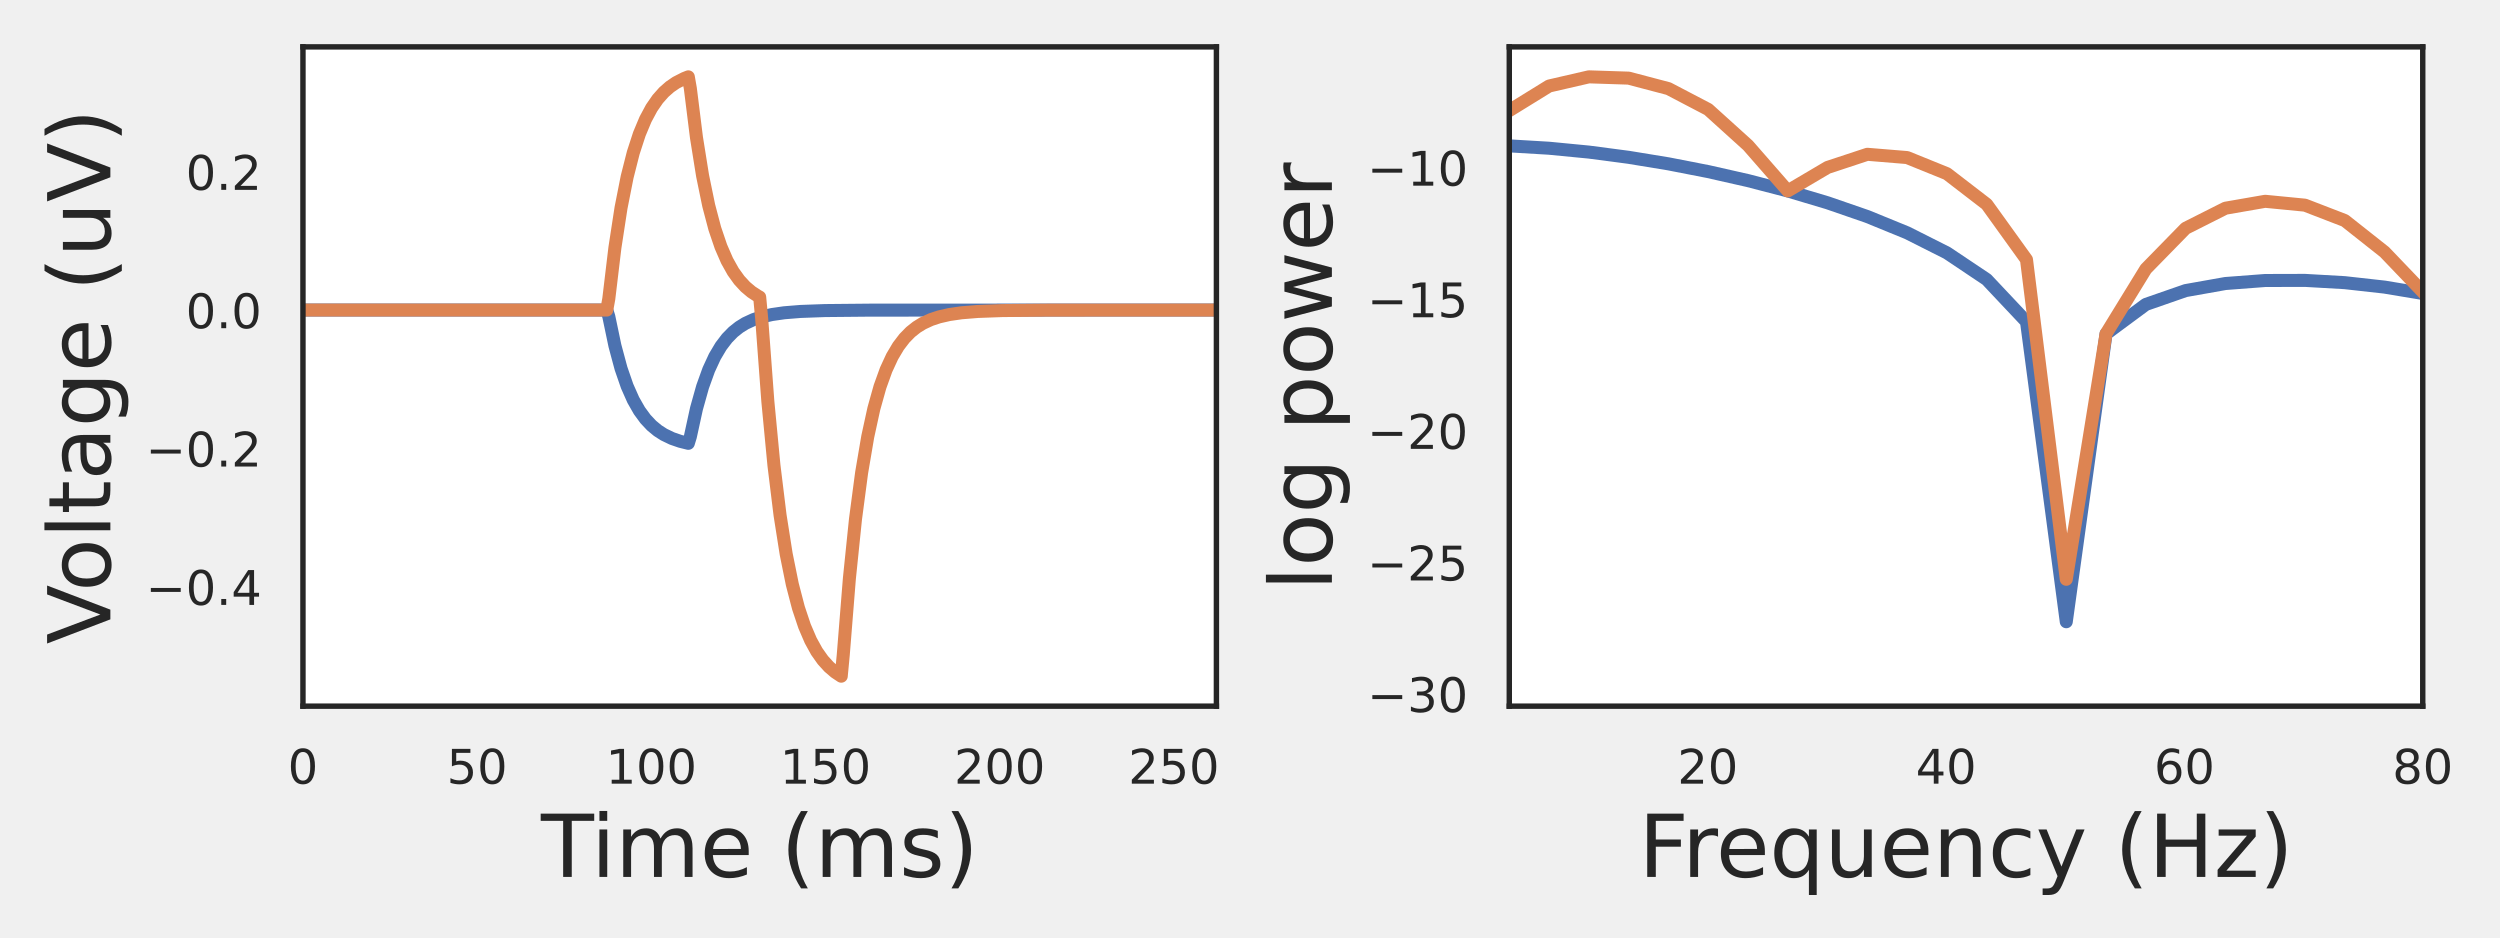
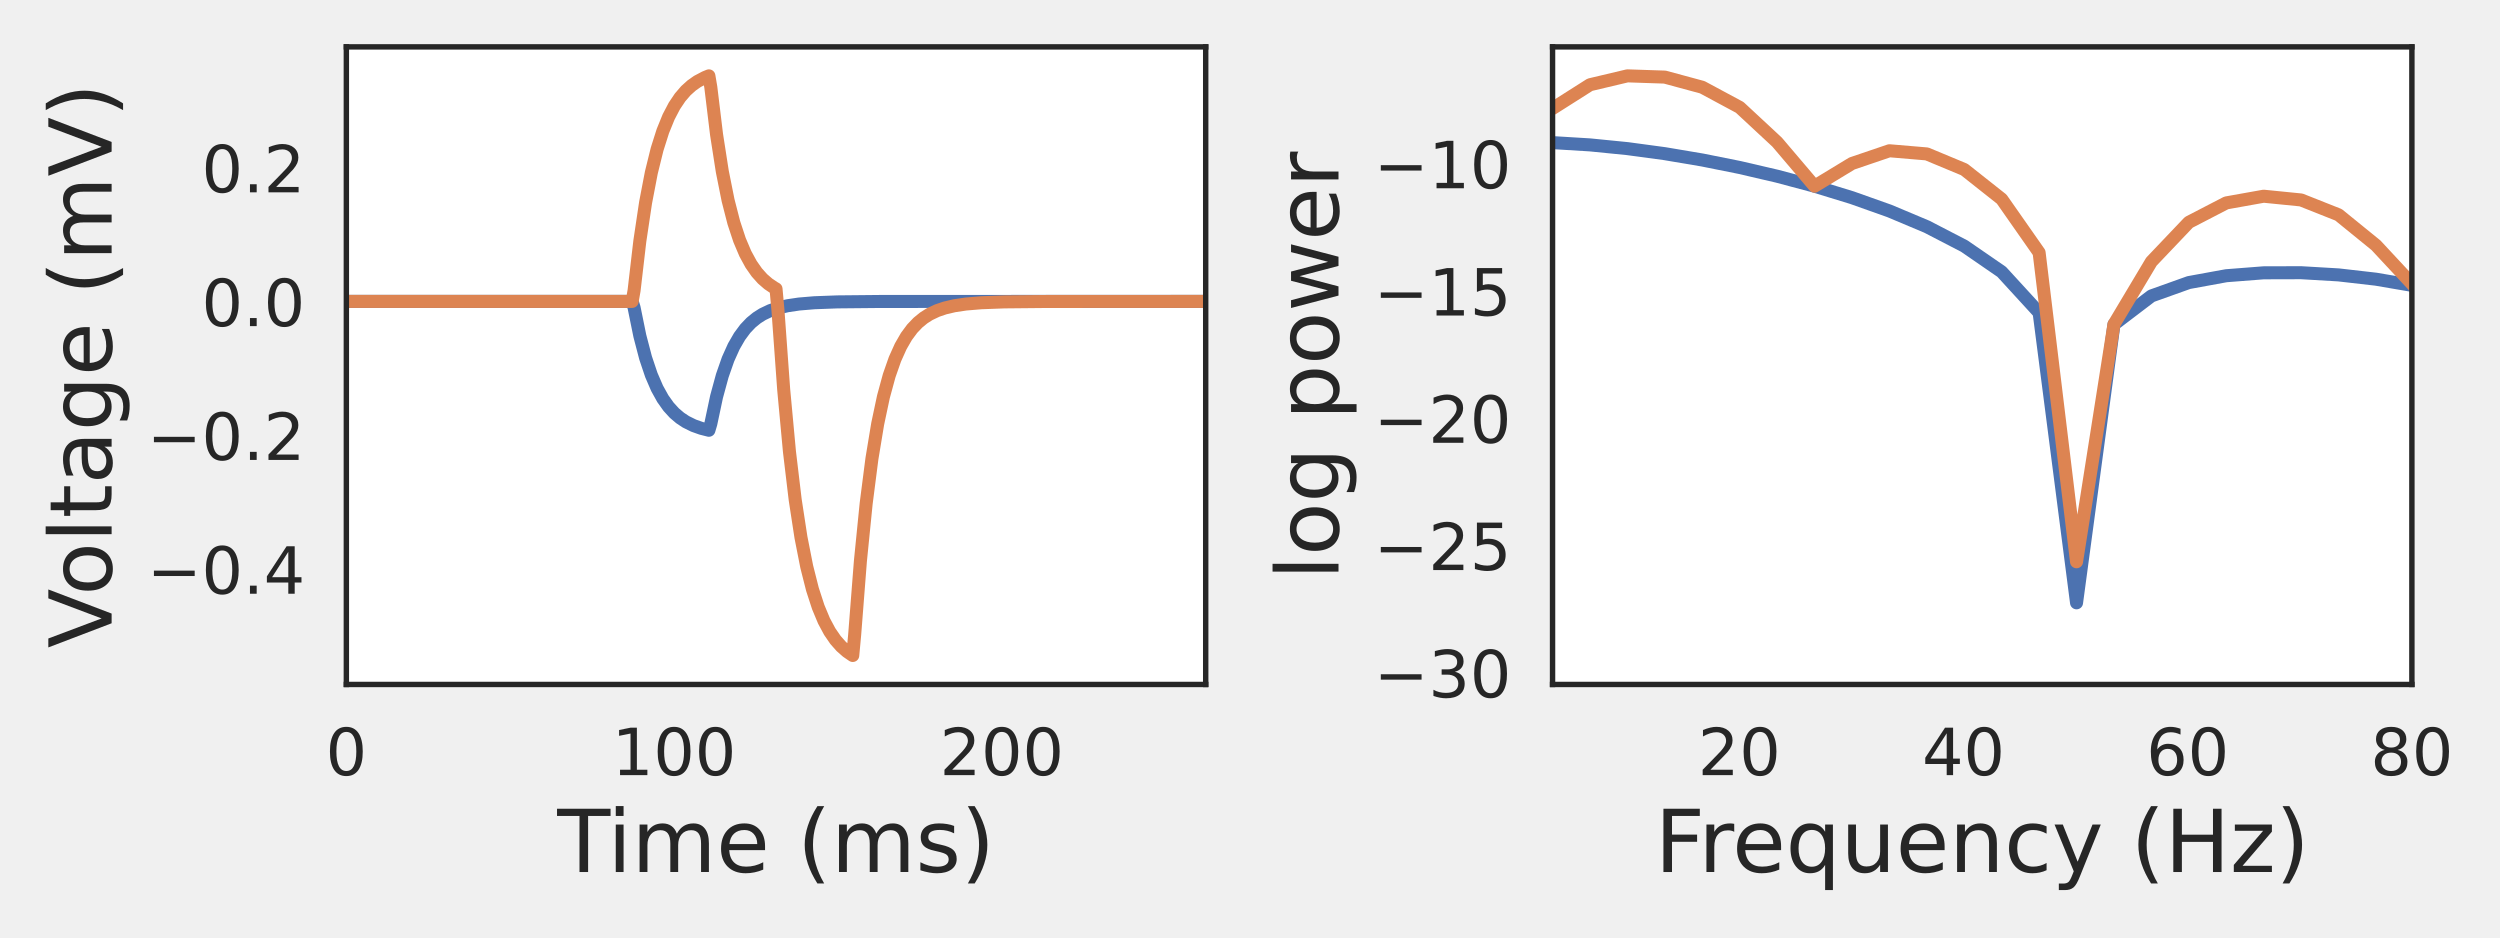
<svg xmlns="http://www.w3.org/2000/svg" xmlns:xlink="http://www.w3.org/1999/xlink" height="216pt" version="1.1" viewBox="0 0 576 216" width="576pt">
  <defs>
    <style type="text/css">*{stroke-linecap:butt;stroke-linejoin:round;}</style>
  </defs>
  <g id="figure_1">
    <g id="patch_1">
      <path d="M 0 216  L 576 216  L 576 0  L 0 0  z " style="fill:none;" />
    </g>
    <g id="axes_1">
      <g id="patch_2">
-         <path d="M 69.8 162.7  L 280.261 162.7  L 280.261 10.8  L 69.8 10.8  z " style="fill:#ffffff;" />
+         <path d="M 79.8 157.7  L 277.792 157.7  L 277.792 10.8  L 79.8 10.8  z " style="fill:#ffffff;" />
      </g>
      <g id="matplotlib.axis_1">
        <g id="xtick_1">
          <g id="text_1">
-             <g style="fill:#262626;" transform="translate(66.30062 180.5583)scale(0.11 -0.11)">
+             <g style="fill:#262626;" transform="translate(75.02813 178.5977)scale(0.15 -0.15)">
              <defs>
                <path d="M 31.781 66.406  Q 24.172 66.406 20.328 58.906  Q 16.5 51.422 16.5 36.375  Q 16.5 21.391 20.328 13.891  Q 24.172 6.391 31.781 6.391  Q 39.453 6.391 43.281 13.891  Q 47.125 21.391 47.125 36.375  Q 47.125 51.422 43.281 58.906  Q 39.453 66.406 31.781 66.406  z M 31.781 74.219  Q 44.047 74.219 50.516 64.516  Q 56.984 54.828 56.984 36.375  Q 56.984 17.969 50.516 8.266  Q 44.047 -1.422 31.781 -1.422  Q 19.531 -1.422 13.062 8.266  Q 6.594 17.969 6.594 36.375  Q 6.594 54.828 13.062 64.516  Q 19.531 74.219 31.781 74.219  z " id="DejaVuSans-48" />
              </defs>
              <use xlink:href="#DejaVuSans-48" />
            </g>
          </g>
        </g>
        <g id="xtick_2">
          <g id="text_2">
-             <g style="fill:#262626;" transform="translate(102.9338 180.5583)scale(0.11 -0.11)">
-               <defs>
-                 <path d="M 10.797 72.906  L 49.516 72.906  L 49.516 64.594  L 19.828 64.594  L 19.828 46.734  Q 21.969 47.469 24.109 47.828  Q 26.266 48.188 28.422 48.188  Q 40.625 48.188 47.75 41.5  Q 54.891 34.812 54.891 23.391  Q 54.891 11.625 47.562 5.094  Q 40.234 -1.422 26.906 -1.422  Q 22.312 -1.422 17.547 -0.641  Q 12.797 0.141 7.719 1.703  L 7.719 11.625  Q 12.109 9.234 16.797 8.062  Q 21.484 6.891 26.703 6.891  Q 35.156 6.891 40.078 11.328  Q 45.016 15.766 45.016 23.391  Q 45.016 31 40.078 35.438  Q 35.156 39.891 26.703 39.891  Q 22.75 39.891 18.812 39.016  Q 14.891 38.141 10.797 36.281  z " id="DejaVuSans-53" />
-               </defs>
-               <use xlink:href="#DejaVuSans-53" />
-               <use x="63.623" xlink:href="#DejaVuSans-48" />
+             <g style="fill:#262626;" transform="translate(140.9941 178.5977)scale(0.15 -0.15)">
+               <defs>
+                 <path d="M 12.406 8.297  L 28.516 8.297  L 28.516 63.922  L 10.984 60.406  L 10.984 69.391  L 28.422 72.906  L 38.281 72.906  L 38.281 8.297  L 54.391 8.297  L 54.391 0  L 12.406 0  z " id="DejaVuSans-49" />
+               </defs>
+               <use xlink:href="#DejaVuSans-49" />
+               <use x="63.623" xlink:href="#DejaVuSans-48" />
+               <use x="127.246" xlink:href="#DejaVuSans-48" />
            </g>
          </g>
        </g>
        <g id="xtick_3">
          <g id="text_3">
-             <g style="fill:#262626;" transform="translate(139.5669 180.5583)scale(0.11 -0.11)">
-               <defs>
-                 <path d="M 12.406 8.297  L 28.516 8.297  L 28.516 63.922  L 10.984 60.406  L 10.984 69.391  L 28.422 72.906  L 38.281 72.906  L 38.281 8.297  L 54.391 8.297  L 54.391 0  L 12.406 0  z " id="DejaVuSans-49" />
-               </defs>
-               <use xlink:href="#DejaVuSans-49" />
+             <g style="fill:#262626;" transform="translate(216.5038 178.5977)scale(0.15 -0.15)">
+               <defs>
+                 <path d="M 19.188 8.297  L 53.609 8.297  L 53.609 0  L 7.328 0  L 7.328 8.297  Q 12.938 14.109 22.625 23.891  Q 32.328 33.688 34.812 36.531  Q 39.547 41.844 41.422 45.531  Q 43.312 49.219 43.312 52.781  Q 43.312 58.594 39.234 62.25  Q 35.156 65.922 28.609 65.922  Q 23.969 65.922 18.812 64.312  Q 13.672 62.703 7.812 59.422  L 7.812 69.391  Q 13.766 71.781 18.938 73  Q 24.125 74.219 28.422 74.219  Q 39.75 74.219 46.484 68.547  Q 53.219 62.891 53.219 53.422  Q 53.219 48.922 51.531 44.891  Q 49.859 40.875 45.406 35.406  Q 44.188 33.984 37.641 27.219  Q 31.109 20.453 19.188 8.297  z " id="DejaVuSans-50" />
+               </defs>
+               <use xlink:href="#DejaVuSans-50" />
              <use x="63.623" xlink:href="#DejaVuSans-48" />
              <use x="127.246" xlink:href="#DejaVuSans-48" />
            </g>
          </g>
        </g>
-         <g id="xtick_4">
-           <g id="text_4">
-             <g style="fill:#262626;" transform="translate(179.6994 180.5583)scale(0.11 -0.11)">
-               <use xlink:href="#DejaVuSans-49" />
-               <use x="63.623" xlink:href="#DejaVuSans-53" />
-               <use x="127.246" xlink:href="#DejaVuSans-48" />
-             </g>
-           </g>
-         </g>
-         <g id="xtick_5">
-           <g id="text_5">
-             <g style="fill:#262626;" transform="translate(219.8319 180.5583)scale(0.11 -0.11)">
-               <defs>
-                 <path d="M 19.188 8.297  L 53.609 8.297  L 53.609 0  L 7.328 0  L 7.328 8.297  Q 12.938 14.109 22.625 23.891  Q 32.328 33.688 34.812 36.531  Q 39.547 41.844 41.422 45.531  Q 43.312 49.219 43.312 52.781  Q 43.312 58.594 39.234 62.25  Q 35.156 65.922 28.609 65.922  Q 23.969 65.922 18.812 64.312  Q 13.672 62.703 7.812 59.422  L 7.812 69.391  Q 13.766 71.781 18.938 73  Q 24.125 74.219 28.422 74.219  Q 39.75 74.219 46.484 68.547  Q 53.219 62.891 53.219 53.422  Q 53.219 48.922 51.531 44.891  Q 49.859 40.875 45.406 35.406  Q 44.188 33.984 37.641 27.219  Q 31.109 20.453 19.188 8.297  z " id="DejaVuSans-50" />
-               </defs>
-               <use xlink:href="#DejaVuSans-50" />
-               <use x="63.623" xlink:href="#DejaVuSans-48" />
-               <use x="127.246" xlink:href="#DejaVuSans-48" />
-             </g>
-           </g>
-         </g>
-         <g id="xtick_6">
-           <g id="text_6">
-             <g style="fill:#262626;" transform="translate(259.9645 180.5583)scale(0.11 -0.11)">
-               <use xlink:href="#DejaVuSans-50" />
-               <use x="63.623" xlink:href="#DejaVuSans-53" />
-               <use x="127.246" xlink:href="#DejaVuSans-48" />
-             </g>
-           </g>
-         </g>
-         <g id="text_7">
-           <g style="fill:#262626;" transform="translate(124.632 202.0428)scale(0.2 -0.2)">
+         <g id="text_4">
+           <g style="fill:#262626;" transform="translate(128.3976 200.9141)scale(0.2 -0.2)">
            <defs>
              <path d="M -0.297 72.906  L 61.375 72.906  L 61.375 64.594  L 35.5 64.594  L 35.5 0  L 25.594 0  L 25.594 64.594  L -0.297 64.594  z " id="DejaVuSans-84" />
              <path d="M 9.422 54.688  L 18.406 54.688  L 18.406 0  L 9.422 0  z M 9.422 75.984  L 18.406 75.984  L 18.406 64.594  L 9.422 64.594  z " id="DejaVuSans-105" />
              <path d="M 52 44.188  Q 55.375 50.25 60.062 53.125  Q 64.75 56 71.094 56  Q 79.641 56 84.281 50.016  Q 88.922 44.047 88.922 33.016  L 88.922 0  L 79.891 0  L 79.891 32.719  Q 79.891 40.578 77.094 44.375  Q 74.312 48.188 68.609 48.188  Q 61.625 48.188 57.562 43.547  Q 53.516 38.922 53.516 30.906  L 53.516 0  L 44.484 0  L 44.484 32.719  Q 44.484 40.625 41.703 44.406  Q 38.922 48.188 33.109 48.188  Q 26.219 48.188 22.156 43.531  Q 18.109 38.875 18.109 30.906  L 18.109 0  L 9.078 0  L 9.078 54.688  L 18.109 54.688  L 18.109 46.188  Q 21.188 51.219 25.484 53.609  Q 29.781 56 35.688 56  Q 41.656 56 45.828 52.969  Q 50 49.953 52 44.188  z " id="DejaVuSans-109" />
              <path d="M 56.203 29.594  L 56.203 25.203  L 14.891 25.203  Q 15.484 15.922 20.484 11.062  Q 25.484 6.203 34.422 6.203  Q 39.594 6.203 44.453 7.469  Q 49.312 8.734 54.109 11.281  L 54.109 2.781  Q 49.266 0.734 44.188 -0.344  Q 39.109 -1.422 33.891 -1.422  Q 20.797 -1.422 13.156 6.188  Q 5.516 13.812 5.516 26.812  Q 5.516 40.234 12.766 48.109  Q 20.016 56 32.328 56  Q 43.359 56 49.781 48.891  Q 56.203 41.797 56.203 29.594  z M 47.219 32.234  Q 47.125 39.594 43.094 43.984  Q 39.062 48.391 32.422 48.391  Q 24.906 48.391 20.391 44.141  Q 15.875 39.891 15.188 32.172  z " id="DejaVuSans-101" />
              <path id="DejaVuSans-32" />
              <path d="M 31 75.875  Q 24.469 64.656 21.281 53.656  Q 18.109 42.672 18.109 31.391  Q 18.109 20.125 21.312 9.062  Q 24.516 -2 31 -13.188  L 23.188 -13.188  Q 15.875 -1.703 12.234 9.375  Q 8.594 20.453 8.594 31.391  Q 8.594 42.281 12.203 53.312  Q 15.828 64.359 23.188 75.875  z " id="DejaVuSans-40" />
              <path d="M 44.281 53.078  L 44.281 44.578  Q 40.484 46.531 36.375 47.5  Q 32.281 48.484 27.875 48.484  Q 21.188 48.484 17.844 46.438  Q 14.5 44.391 14.5 40.281  Q 14.5 37.156 16.891 35.375  Q 19.281 33.594 26.516 31.984  L 29.594 31.297  Q 39.156 29.25 43.188 25.516  Q 47.219 21.781 47.219 15.094  Q 47.219 7.469 41.188 3.016  Q 35.156 -1.422 24.609 -1.422  Q 20.219 -1.422 15.453 -0.562  Q 10.688 0.297 5.422 2  L 5.422 11.281  Q 10.406 8.688 15.234 7.391  Q 20.062 6.109 24.812 6.109  Q 31.156 6.109 34.562 8.281  Q 37.984 10.453 37.984 14.406  Q 37.984 18.062 35.516 20.016  Q 33.062 21.969 24.703 23.781  L 21.578 24.516  Q 13.234 26.266 9.516 29.906  Q 5.812 33.547 5.812 39.891  Q 5.812 47.609 11.281 51.797  Q 16.75 56 26.812 56  Q 31.781 56 36.172 55.266  Q 40.578 54.547 44.281 53.078  z " id="DejaVuSans-115" />
              <path d="M 8.016 75.875  L 15.828 75.875  Q 23.141 64.359 26.781 53.312  Q 30.422 42.281 30.422 31.391  Q 30.422 20.453 26.781 9.375  Q 23.141 -1.703 15.828 -13.188  L 8.016 -13.188  Q 14.5 -2 17.703 9.062  Q 20.906 20.125 20.906 31.391  Q 20.906 42.672 17.703 53.656  Q 14.5 64.656 8.016 75.875  z " id="DejaVuSans-41" />
            </defs>
            <use xlink:href="#DejaVuSans-84" />
            <use x="57.959" xlink:href="#DejaVuSans-105" />
            <use x="85.742" xlink:href="#DejaVuSans-109" />
            <use x="183.154" xlink:href="#DejaVuSans-101" />
            <use x="244.678" xlink:href="#DejaVuSans-32" />
            <use x="276.465" xlink:href="#DejaVuSans-40" />
            <use x="315.479" xlink:href="#DejaVuSans-109" />
            <use x="412.891" xlink:href="#DejaVuSans-115" />
            <use x="464.99" xlink:href="#DejaVuSans-41" />
          </g>
        </g>
      </g>
      <g id="matplotlib.axis_2">
        <g id="ytick_1">
-           <g id="text_8">
-             <g style="fill:#262626;" transform="translate(33.58891 139.3699)scale(0.11 -0.11)">
+           <g id="text_5">
+             <g style="fill:#262626;" transform="translate(33.87578 136.7951)scale(0.15 -0.15)">
              <defs>
                <path d="M 10.594 35.5  L 73.188 35.5  L 73.188 27.203  L 10.594 27.203  z " id="DejaVuSans-8722" />
                <path d="M 10.688 12.406  L 21 12.406  L 21 0  L 10.688 0  z " id="DejaVuSans-46" />
                <path d="M 37.797 64.312  L 12.891 25.391  L 37.797 25.391  z M 35.203 72.906  L 47.609 72.906  L 47.609 25.391  L 58.016 25.391  L 58.016 17.188  L 47.609 17.188  L 47.609 0  L 37.797 0  L 37.797 17.188  L 4.891 17.188  L 4.891 26.703  z " id="DejaVuSans-52" />
              </defs>
              <use xlink:href="#DejaVuSans-8722" />
              <use x="83.789" xlink:href="#DejaVuSans-48" />
              <use x="147.412" xlink:href="#DejaVuSans-46" />
              <use x="179.199" xlink:href="#DejaVuSans-52" />
            </g>
          </g>
        </g>
        <g id="ytick_2">
-           <g id="text_9">
-             <g style="fill:#262626;" transform="translate(33.58891 107.4929)scale(0.11 -0.11)">
+           <g id="text_6">
+             <g style="fill:#262626;" transform="translate(33.87578 105.9674)scale(0.15 -0.15)">
              <use xlink:href="#DejaVuSans-8722" />
              <use x="83.789" xlink:href="#DejaVuSans-48" />
              <use x="147.412" xlink:href="#DejaVuSans-46" />
              <use x="179.199" xlink:href="#DejaVuSans-50" />
            </g>
          </g>
        </g>
        <g id="ytick_3">
-           <g id="text_10">
-             <g style="fill:#262626;" transform="translate(42.80656 75.61583)scale(0.11 -0.11)">
+           <g id="text_7">
+             <g style="fill:#262626;" transform="translate(46.44531 75.13957)scale(0.15 -0.15)">
              <use xlink:href="#DejaVuSans-48" />
              <use x="63.623" xlink:href="#DejaVuSans-46" />
              <use x="95.41" xlink:href="#DejaVuSans-48" />
            </g>
          </g>
        </g>
        <g id="ytick_4">
-           <g id="text_11">
-             <g style="fill:#262626;" transform="translate(42.80656 43.73876)scale(0.11 -0.11)">
+           <g id="text_8">
+             <g style="fill:#262626;" transform="translate(46.44531 44.31179)scale(0.15 -0.15)">
              <use xlink:href="#DejaVuSans-48" />
              <use x="63.623" xlink:href="#DejaVuSans-46" />
              <use x="95.41" xlink:href="#DejaVuSans-50" />
            </g>
          </g>
        </g>
-         <g id="text_12">
-           <g style="fill:#262626;" transform="translate(25.42953 148.4219)rotate(-90)scale(0.2 -0.2)">
+         <g id="text_9">
+           <g style="fill:#262626;" transform="translate(25.71641 149.325)rotate(-90)scale(0.2 -0.2)">
            <defs>
              <path d="M 28.609 0  L 0.781 72.906  L 11.078 72.906  L 34.188 11.531  L 57.328 72.906  L 67.578 72.906  L 39.797 0  z " id="DejaVuSans-86" />
              <path d="M 30.609 48.391  Q 23.391 48.391 19.188 42.75  Q 14.984 37.109 14.984 27.297  Q 14.984 17.484 19.156 11.844  Q 23.344 6.203 30.609 6.203  Q 37.797 6.203 41.984 11.859  Q 46.188 17.531 46.188 27.297  Q 46.188 37.016 41.984 42.703  Q 37.797 48.391 30.609 48.391  z M 30.609 56  Q 42.328 56 49.016 48.375  Q 55.719 40.766 55.719 27.297  Q 55.719 13.875 49.016 6.219  Q 42.328 -1.422 30.609 -1.422  Q 18.844 -1.422 12.172 6.219  Q 5.516 13.875 5.516 27.297  Q 5.516 40.766 12.172 48.375  Q 18.844 56 30.609 56  z " id="DejaVuSans-111" />
              <path d="M 9.422 75.984  L 18.406 75.984  L 18.406 0  L 9.422 0  z " id="DejaVuSans-108" />
              <path d="M 18.312 70.219  L 18.312 54.688  L 36.812 54.688  L 36.812 47.703  L 18.312 47.703  L 18.312 18.016  Q 18.312 11.328 20.141 9.422  Q 21.969 7.516 27.594 7.516  L 36.812 7.516  L 36.812 0  L 27.594 0  Q 17.188 0 13.234 3.875  Q 9.281 7.766 9.281 18.016  L 9.281 47.703  L 2.688 47.703  L 2.688 54.688  L 9.281 54.688  L 9.281 70.219  z " id="DejaVuSans-116" />
              <path d="M 34.281 27.484  Q 23.391 27.484 19.188 25  Q 14.984 22.516 14.984 16.5  Q 14.984 11.719 18.141 8.906  Q 21.297 6.109 26.703 6.109  Q 34.188 6.109 38.703 11.406  Q 43.219 16.703 43.219 25.484  L 43.219 27.484  z M 52.203 31.203  L 52.203 0  L 43.219 0  L 43.219 8.297  Q 40.141 3.328 35.547 0.953  Q 30.953 -1.422 24.312 -1.422  Q 15.922 -1.422 10.953 3.297  Q 6 8.016 6 15.922  Q 6 25.141 12.172 29.828  Q 18.359 34.516 30.609 34.516  L 43.219 34.516  L 43.219 35.406  Q 43.219 41.609 39.141 45  Q 35.062 48.391 27.688 48.391  Q 23 48.391 18.547 47.266  Q 14.109 46.141 10.016 43.891  L 10.016 52.203  Q 14.938 54.109 19.578 55.047  Q 24.219 56 28.609 56  Q 40.484 56 46.344 49.844  Q 52.203 43.703 52.203 31.203  z " id="DejaVuSans-97" />
              <path d="M 45.406 27.984  Q 45.406 37.75 41.375 43.109  Q 37.359 48.484 30.078 48.484  Q 22.859 48.484 18.828 43.109  Q 14.797 37.75 14.797 27.984  Q 14.797 18.266 18.828 12.891  Q 22.859 7.516 30.078 7.516  Q 37.359 7.516 41.375 12.891  Q 45.406 18.266 45.406 27.984  z M 54.391 6.781  Q 54.391 -7.172 48.188 -13.984  Q 42 -20.797 29.203 -20.797  Q 24.469 -20.797 20.266 -20.094  Q 16.062 -19.391 12.109 -17.922  L 12.109 -9.188  Q 16.062 -11.328 19.922 -12.344  Q 23.781 -13.375 27.781 -13.375  Q 36.625 -13.375 41.016 -8.766  Q 45.406 -4.156 45.406 5.172  L 45.406 9.625  Q 42.625 4.781 38.281 2.391  Q 33.938 0 27.875 0  Q 17.828 0 11.672 7.656  Q 5.516 15.328 5.516 27.984  Q 5.516 40.672 11.672 48.328  Q 17.828 56 27.875 56  Q 33.938 56 38.281 53.609  Q 42.625 51.219 45.406 46.391  L 45.406 54.688  L 54.391 54.688  z " id="DejaVuSans-103" />
-               <path d="M 8.5 21.578  L 8.5 54.688  L 17.484 54.688  L 17.484 21.922  Q 17.484 14.156 20.5 10.266  Q 23.531 6.391 29.594 6.391  Q 36.859 6.391 41.078 11.031  Q 45.312 15.672 45.312 23.688  L 45.312 54.688  L 54.297 54.688  L 54.297 0  L 45.312 0  L 45.312 8.406  Q 42.047 3.422 37.719 1  Q 33.406 -1.422 27.688 -1.422  Q 18.266 -1.422 13.375 4.438  Q 8.5 10.297 8.5 21.578  z M 31.109 56  z " id="DejaVuSans-117" />
            </defs>
            <use xlink:href="#DejaVuSans-86" />
            <use x="60.658" xlink:href="#DejaVuSans-111" />
            <use x="121.84" xlink:href="#DejaVuSans-108" />
            <use x="149.623" xlink:href="#DejaVuSans-116" />
            <use x="188.832" xlink:href="#DejaVuSans-97" />
            <use x="250.111" xlink:href="#DejaVuSans-103" />
            <use x="313.588" xlink:href="#DejaVuSans-101" />
            <use x="375.111" xlink:href="#DejaVuSans-32" />
            <use x="406.898" xlink:href="#DejaVuSans-40" />
-             <use x="445.912" xlink:href="#DejaVuSans-117" />
-             <use x="509.291" xlink:href="#DejaVuSans-86" />
-             <use x="577.699" xlink:href="#DejaVuSans-41" />
+             <use x="445.912" xlink:href="#DejaVuSans-109" />
+             <use x="543.324" xlink:href="#DejaVuSans-86" />
+             <use x="611.732" xlink:href="#DejaVuSans-41" />
          </g>
        </g>
      </g>
      <g id="line2d_1">
-         <path clip-path="url(#p2f407d249a)" d="M -0.667 71.437  L 139.797 71.437  L 140.267 72.921  L 141.676 79.652  L 143.085 84.893  L 144.495 88.973  L 145.904 92.149  L 147.313 94.622  L 148.723 96.547  L 150.132 98.046  L 151.541 99.212  L 152.951 100.121  L 154.83 101.027  L 156.709 101.676  L 158.588 102.141  L 159.058 100.606  L 160.467 94.145  L 161.877 89.116  L 163.286 85.2  L 164.695 82.152  L 166.105 79.779  L 167.514 77.931  L 168.923 76.493  L 170.333 75.373  L 171.742 74.501  L 173.621 73.631  L 175.5 73.009  L 177.849 72.472  L 180.668 72.064  L 184.426 71.759  L 190.063 71.555  L 200.398 71.456  L 240.799 71.437  L 280.261 71.437  L 280.261 71.437  " style="fill:none;stroke:#4c72b0;stroke-linecap:round;stroke-width:3;" />
+         <path clip-path="url(#p5e3049e5c4)" d="M 13.508 69.441  L 145.65 69.441  L 146.092 70.876  L 147.418 77.386  L 148.744 82.454  L 150.07 86.4  L 151.395 89.471  L 152.721 91.863  L 154.047 93.724  L 155.373 95.174  L 156.699 96.302  L 158.025 97.181  L 159.792 98.057  L 161.56 98.685  L 163.328 99.134  L 163.77 97.65  L 165.096 91.402  L 166.422 86.538  L 167.747 82.751  L 169.073 79.803  L 170.399 77.508  L 171.725 75.721  L 173.051 74.33  L 174.377 73.247  L 175.702 72.404  L 177.47 71.563  L 179.238 70.961  L 181.448 70.442  L 184.099 70.048  L 187.635 69.752  L 192.938 69.555  L 202.661 69.459  L 241.552 69.441  L 277.792 69.441  L 277.792 69.441  " style="fill:none;stroke:#4c72b0;stroke-linecap:round;stroke-width:3;" />
      </g>
      <g id="line2d_2">
-         <path clip-path="url(#p2f407d249a)" d="M -0.667 71.437  L 139.797 71.437  L 140.267 68.839  L 141.676 57.059  L 143.085 47.888  L 144.495 40.749  L 145.904 35.19  L 147.313 30.863  L 148.723 27.494  L 150.132 24.871  L 151.541 22.829  L 152.951 21.24  L 154.36 20.002  L 155.769 19.039  L 157.649 18.077  L 158.588 17.705  L 159.058 20.391  L 160.467 31.696  L 161.877 40.498  L 163.286 47.35  L 164.695 52.685  L 166.105 56.838  L 167.514 60.071  L 168.923 62.588  L 170.333 64.548  L 171.742 66.074  L 173.151 67.262  L 174.561 68.186  L 175.03 68.447  L 175.5 73.512  L 176.91 92.468  L 178.319 107.225  L 179.728 118.714  L 181.138 127.658  L 182.547 134.621  L 183.956 140.043  L 185.366 144.263  L 186.775 147.549  L 188.184 150.107  L 189.594 152.098  L 191.003 153.649  L 192.412 154.856  L 193.822 155.795  L 194.291 150.84  L 195.701 133.254  L 197.11 119.563  L 198.519 108.904  L 199.929 100.606  L 201.338 94.145  L 202.747 89.116  L 204.157 85.2  L 205.566 82.152  L 206.975 79.779  L 208.385 77.931  L 209.794 76.493  L 211.203 75.373  L 212.613 74.501  L 214.492 73.631  L 216.371 73.009  L 218.72 72.472  L 221.538 72.064  L 225.297 71.759  L 230.934 71.555  L 241.269 71.456  L 280.261 71.437  L 280.261 71.437  " style="fill:none;stroke:#dd8452;stroke-linecap:round;stroke-width:3;" />
+         <path clip-path="url(#p5e3049e5c4)" d="M 13.508 69.441  L 145.65 69.441  L 146.092 66.928  L 147.418 55.536  L 148.744 46.668  L 150.07 39.763  L 151.395 34.387  L 152.721 30.203  L 154.047 26.945  L 155.373 24.408  L 156.699 22.433  L 158.025 20.896  L 159.35 19.699  L 160.676 18.767  L 162.444 17.838  L 163.328 17.477  L 163.77 20.075  L 165.096 31.009  L 166.422 39.521  L 167.747 46.147  L 169.073 51.306  L 170.399 55.323  L 171.725 58.449  L 173.051 60.884  L 174.377 62.779  L 175.702 64.254  L 177.028 65.403  L 178.354 66.297  L 178.796 66.549  L 179.238 71.448  L 180.564 89.779  L 181.89 104.051  L 183.216 115.162  L 184.541 123.812  L 185.867 130.546  L 187.193 135.788  L 188.519 139.87  L 189.845 143.048  L 191.171 145.521  L 192.496 147.447  L 193.822 148.947  L 195.148 150.114  L 196.474 151.023  L 196.916 146.23  L 198.242 129.223  L 199.568 115.982  L 200.893 105.675  L 202.219 97.65  L 203.545 91.402  L 204.871 86.538  L 206.197 82.751  L 207.523 79.803  L 208.848 77.508  L 210.174 75.721  L 211.5 74.33  L 212.826 73.247  L 214.152 72.404  L 215.92 71.563  L 217.687 70.961  L 219.897 70.442  L 222.549 70.048  L 226.084 69.752  L 231.388 69.555  L 241.111 69.459  L 277.792 69.441  L 277.792 69.441  " style="fill:none;stroke:#dd8452;stroke-linecap:round;stroke-width:3;" />
      </g>
      <g id="patch_3">
-         <path d="M 69.8 162.7  L 69.8 10.8  " style="fill:none;stroke:#262626;stroke-linecap:square;stroke-linejoin:miter;stroke-width:1.25;" />
+         <path d="M 79.8 157.7  L 79.8 10.8  " style="fill:none;stroke:#262626;stroke-linecap:square;stroke-linejoin:miter;stroke-width:1.25;" />
      </g>
      <g id="patch_4">
-         <path d="M 280.261 162.7  L 280.261 10.8  " style="fill:none;stroke:#262626;stroke-linecap:square;stroke-linejoin:miter;stroke-width:1.25;" />
+         <path d="M 277.792 157.7  L 277.792 10.8  " style="fill:none;stroke:#262626;stroke-linecap:square;stroke-linejoin:miter;stroke-width:1.25;" />
      </g>
      <g id="patch_5">
-         <path d="M 69.8 162.7  L 280.261 162.7  " style="fill:none;stroke:#262626;stroke-linecap:square;stroke-linejoin:miter;stroke-width:1.25;" />
+         <path d="M 79.8 157.7  L 277.792 157.7  " style="fill:none;stroke:#262626;stroke-linecap:square;stroke-linejoin:miter;stroke-width:1.25;" />
      </g>
      <g id="patch_6">
-         <path d="M 69.8 10.8  L 280.261 10.8  " style="fill:none;stroke:#262626;stroke-linecap:square;stroke-linejoin:miter;stroke-width:1.25;" />
+         <path d="M 79.8 10.8  L 277.792 10.8  " style="fill:none;stroke:#262626;stroke-linecap:square;stroke-linejoin:miter;stroke-width:1.25;" />
      </g>
    </g>
    <g id="axes_2">
      <g id="patch_7">
-         <path d="M 347.739 162.7  L 558.2 162.7  L 558.2 10.8  L 347.739 10.8  z " style="fill:#ffffff;" />
+         <path d="M 357.708 157.7  L 555.7 157.7  L 555.7 10.8  L 357.708 10.8  z " style="fill:#ffffff;" />
      </g>
      <g id="matplotlib.axis_3">
+         <g id="xtick_4">
+           <g id="text_10">
+             <g style="fill:#262626;" transform="translate(391.1947 178.5977)scale(0.15 -0.15)">
+               <use xlink:href="#DejaVuSans-50" />
+               <use x="63.623" xlink:href="#DejaVuSans-48" />
+             </g>
+           </g>
+         </g>
+         <g id="xtick_5">
+           <g id="text_11">
+             <g style="fill:#262626;" transform="translate(442.8485 178.5977)scale(0.15 -0.15)">
+               <use xlink:href="#DejaVuSans-52" />
+               <use x="63.623" xlink:href="#DejaVuSans-48" />
+             </g>
+           </g>
+         </g>
+         <g id="xtick_6">
+           <g id="text_12">
+             <g style="fill:#262626;" transform="translate(494.5024 178.5977)scale(0.15 -0.15)">
+               <defs>
+                 <path d="M 33.016 40.375  Q 26.375 40.375 22.484 35.828  Q 18.609 31.297 18.609 23.391  Q 18.609 15.531 22.484 10.953  Q 26.375 6.391 33.016 6.391  Q 39.656 6.391 43.531 10.953  Q 47.406 15.531 47.406 23.391  Q 47.406 31.297 43.531 35.828  Q 39.656 40.375 33.016 40.375  z M 52.594 71.297  L 52.594 62.312  Q 48.875 64.062 45.094 64.984  Q 41.312 65.922 37.594 65.922  Q 27.828 65.922 22.672 59.328  Q 17.531 52.734 16.797 39.406  Q 19.672 43.656 24.016 45.922  Q 28.375 48.188 33.594 48.188  Q 44.578 48.188 50.953 41.516  Q 57.328 34.859 57.328 23.391  Q 57.328 12.156 50.688 5.359  Q 44.047 -1.422 33.016 -1.422  Q 20.359 -1.422 13.672 8.266  Q 6.984 17.969 6.984 36.375  Q 6.984 53.656 15.188 63.938  Q 23.391 74.219 37.203 74.219  Q 40.922 74.219 44.703 73.484  Q 48.484 72.75 52.594 71.297  z " id="DejaVuSans-54" />
+               </defs>
+               <use xlink:href="#DejaVuSans-54" />
+               <use x="63.623" xlink:href="#DejaVuSans-48" />
+             </g>
+           </g>
+         </g>
        <g id="xtick_7">
          <g id="text_13">
-             <g style="fill:#262626;" transform="translate(386.4808 180.5583)scale(0.11 -0.11)">
-               <use xlink:href="#DejaVuSans-50" />
-               <use x="63.623" xlink:href="#DejaVuSans-48" />
-             </g>
-           </g>
-         </g>
-         <g id="xtick_8">
-           <g id="text_14">
-             <g style="fill:#262626;" transform="translate(441.3876 180.5583)scale(0.11 -0.11)">
-               <use xlink:href="#DejaVuSans-52" />
-               <use x="63.623" xlink:href="#DejaVuSans-48" />
-             </g>
-           </g>
-         </g>
-         <g id="xtick_9">
-           <g id="text_15">
-             <g style="fill:#262626;" transform="translate(496.2944 180.5583)scale(0.11 -0.11)">
-               <defs>
-                 <path d="M 33.016 40.375  Q 26.375 40.375 22.484 35.828  Q 18.609 31.297 18.609 23.391  Q 18.609 15.531 22.484 10.953  Q 26.375 6.391 33.016 6.391  Q 39.656 6.391 43.531 10.953  Q 47.406 15.531 47.406 23.391  Q 47.406 31.297 43.531 35.828  Q 39.656 40.375 33.016 40.375  z M 52.594 71.297  L 52.594 62.312  Q 48.875 64.062 45.094 64.984  Q 41.312 65.922 37.594 65.922  Q 27.828 65.922 22.672 59.328  Q 17.531 52.734 16.797 39.406  Q 19.672 43.656 24.016 45.922  Q 28.375 48.188 33.594 48.188  Q 44.578 48.188 50.953 41.516  Q 57.328 34.859 57.328 23.391  Q 57.328 12.156 50.688 5.359  Q 44.047 -1.422 33.016 -1.422  Q 20.359 -1.422 13.672 8.266  Q 6.984 17.969 6.984 36.375  Q 6.984 53.656 15.188 63.938  Q 23.391 74.219 37.203 74.219  Q 40.922 74.219 44.703 73.484  Q 48.484 72.75 52.594 71.297  z " id="DejaVuSans-54" />
-               </defs>
-               <use xlink:href="#DejaVuSans-54" />
-               <use x="63.623" xlink:href="#DejaVuSans-48" />
-             </g>
-           </g>
-         </g>
-         <g id="xtick_10">
-           <g id="text_16">
-             <g style="fill:#262626;" transform="translate(551.2012 180.5583)scale(0.11 -0.11)">
+             <g style="fill:#262626;" transform="translate(546.1562 178.5977)scale(0.15 -0.15)">
              <defs>
                <path d="M 31.781 34.625  Q 24.75 34.625 20.719 30.859  Q 16.703 27.094 16.703 20.516  Q 16.703 13.922 20.719 10.156  Q 24.75 6.391 31.781 6.391  Q 38.812 6.391 42.859 10.172  Q 46.922 13.969 46.922 20.516  Q 46.922 27.094 42.891 30.859  Q 38.875 34.625 31.781 34.625  z M 21.922 38.812  Q 15.578 40.375 12.031 44.719  Q 8.5 49.078 8.5 55.328  Q 8.5 64.062 14.719 69.141  Q 20.953 74.219 31.781 74.219  Q 42.672 74.219 48.875 69.141  Q 55.078 64.062 55.078 55.328  Q 55.078 49.078 51.531 44.719  Q 48 40.375 41.703 38.812  Q 48.828 37.156 52.797 32.312  Q 56.781 27.484 56.781 20.516  Q 56.781 9.906 50.312 4.234  Q 43.844 -1.422 31.781 -1.422  Q 19.734 -1.422 13.25 4.234  Q 6.781 9.906 6.781 20.516  Q 6.781 27.484 10.781 32.312  Q 14.797 37.156 21.922 38.812  z M 18.312 54.391  Q 18.312 48.734 21.844 45.562  Q 25.391 42.391 31.781 42.391  Q 38.141 42.391 41.719 45.562  Q 45.312 48.734 45.312 54.391  Q 45.312 60.062 41.719 63.234  Q 38.141 66.406 31.781 66.406  Q 25.391 66.406 21.844 63.234  Q 18.312 60.062 18.312 54.391  z " id="DejaVuSans-56" />
              </defs>
              <use xlink:href="#DejaVuSans-56" />
              <use x="63.623" xlink:href="#DejaVuSans-48" />
            </g>
          </g>
        </g>
-         <g id="text_17">
-           <g style="fill:#262626;" transform="translate(377.5602 202.0428)scale(0.2 -0.2)">
+         <g id="text_14">
+           <g style="fill:#262626;" transform="translate(381.2946 200.9141)scale(0.2 -0.2)">
            <defs>
              <path d="M 9.812 72.906  L 51.703 72.906  L 51.703 64.594  L 19.672 64.594  L 19.672 43.109  L 48.578 43.109  L 48.578 34.812  L 19.672 34.812  L 19.672 0  L 9.812 0  z " id="DejaVuSans-70" />
              <path d="M 41.109 46.297  Q 39.594 47.172 37.812 47.578  Q 36.031 48 33.891 48  Q 26.266 48 22.188 43.047  Q 18.109 38.094 18.109 28.812  L 18.109 0  L 9.078 0  L 9.078 54.688  L 18.109 54.688  L 18.109 46.188  Q 20.953 51.172 25.484 53.578  Q 30.031 56 36.531 56  Q 37.453 56 38.578 55.875  Q 39.703 55.766 41.062 55.516  z " id="DejaVuSans-114" />
              <path d="M 14.797 27.297  Q 14.797 17.391 18.875 11.75  Q 22.953 6.109 30.078 6.109  Q 37.203 6.109 41.297 11.75  Q 45.406 17.391 45.406 27.297  Q 45.406 37.203 41.297 42.844  Q 37.203 48.484 30.078 48.484  Q 22.953 48.484 18.875 42.844  Q 14.797 37.203 14.797 27.297  z M 45.406 8.203  Q 42.578 3.328 38.25 0.953  Q 33.938 -1.422 27.875 -1.422  Q 17.969 -1.422 11.734 6.484  Q 5.516 14.406 5.516 27.297  Q 5.516 40.188 11.734 48.094  Q 17.969 56 27.875 56  Q 33.938 56 38.25 53.625  Q 42.578 51.266 45.406 46.391  L 45.406 54.688  L 54.391 54.688  L 54.391 -20.797  L 45.406 -20.797  z " id="DejaVuSans-113" />
+               <path d="M 8.5 21.578  L 8.5 54.688  L 17.484 54.688  L 17.484 21.922  Q 17.484 14.156 20.5 10.266  Q 23.531 6.391 29.594 6.391  Q 36.859 6.391 41.078 11.031  Q 45.312 15.672 45.312 23.688  L 45.312 54.688  L 54.297 54.688  L 54.297 0  L 45.312 0  L 45.312 8.406  Q 42.047 3.422 37.719 1  Q 33.406 -1.422 27.688 -1.422  Q 18.266 -1.422 13.375 4.438  Q 8.5 10.297 8.5 21.578  z M 31.109 56  z " id="DejaVuSans-117" />
              <path d="M 54.891 33.016  L 54.891 0  L 45.906 0  L 45.906 32.719  Q 45.906 40.484 42.875 44.328  Q 39.844 48.188 33.797 48.188  Q 26.516 48.188 22.312 43.547  Q 18.109 38.922 18.109 30.906  L 18.109 0  L 9.078 0  L 9.078 54.688  L 18.109 54.688  L 18.109 46.188  Q 21.344 51.125 25.703 53.562  Q 30.078 56 35.797 56  Q 45.219 56 50.047 50.172  Q 54.891 44.344 54.891 33.016  z " id="DejaVuSans-110" />
              <path d="M 48.781 52.594  L 48.781 44.188  Q 44.969 46.297 41.141 47.344  Q 37.312 48.391 33.406 48.391  Q 24.656 48.391 19.812 42.844  Q 14.984 37.312 14.984 27.297  Q 14.984 17.281 19.812 11.734  Q 24.656 6.203 33.406 6.203  Q 37.312 6.203 41.141 7.25  Q 44.969 8.297 48.781 10.406  L 48.781 2.094  Q 45.016 0.344 40.984 -0.531  Q 36.969 -1.422 32.422 -1.422  Q 20.062 -1.422 12.781 6.344  Q 5.516 14.109 5.516 27.297  Q 5.516 40.672 12.859 48.328  Q 20.219 56 33.016 56  Q 37.156 56 41.109 55.141  Q 45.062 54.297 48.781 52.594  z " id="DejaVuSans-99" />
              <path d="M 32.172 -5.078  Q 28.375 -14.844 24.75 -17.812  Q 21.141 -20.797 15.094 -20.797  L 7.906 -20.797  L 7.906 -13.281  L 13.188 -13.281  Q 16.891 -13.281 18.938 -11.516  Q 21 -9.766 23.484 -3.219  L 25.094 0.875  L 2.984 54.688  L 12.5 54.688  L 29.594 11.922  L 46.688 54.688  L 56.203 54.688  z " id="DejaVuSans-121" />
              <path d="M 9.812 72.906  L 19.672 72.906  L 19.672 43.016  L 55.516 43.016  L 55.516 72.906  L 65.375 72.906  L 65.375 0  L 55.516 0  L 55.516 34.719  L 19.672 34.719  L 19.672 0  L 9.812 0  z " id="DejaVuSans-72" />
              <path d="M 5.516 54.688  L 48.188 54.688  L 48.188 46.484  L 14.406 7.172  L 48.188 7.172  L 48.188 0  L 4.297 0  L 4.297 8.203  L 38.094 47.516  L 5.516 47.516  z " id="DejaVuSans-122" />
            </defs>
            <use xlink:href="#DejaVuSans-70" />
            <use x="50.27" xlink:href="#DejaVuSans-114" />
            <use x="89.133" xlink:href="#DejaVuSans-101" />
            <use x="150.656" xlink:href="#DejaVuSans-113" />
            <use x="214.133" xlink:href="#DejaVuSans-117" />
            <use x="277.512" xlink:href="#DejaVuSans-101" />
            <use x="339.035" xlink:href="#DejaVuSans-110" />
            <use x="402.414" xlink:href="#DejaVuSans-99" />
            <use x="457.395" xlink:href="#DejaVuSans-121" />
            <use x="516.574" xlink:href="#DejaVuSans-32" />
            <use x="548.361" xlink:href="#DejaVuSans-40" />
            <use x="587.375" xlink:href="#DejaVuSans-72" />
            <use x="662.57" xlink:href="#DejaVuSans-122" />
            <use x="715.061" xlink:href="#DejaVuSans-41" />
          </g>
        </g>
      </g>
      <g id="matplotlib.axis_4">
        <g id="ytick_5">
-           <g id="text_18">
-             <g style="fill:#262626;" transform="translate(315.024 164.0595)scale(0.11 -0.11)">
+           <g id="text_15">
+             <g style="fill:#262626;" transform="translate(316.5509 160.672)scale(0.15 -0.15)">
              <defs>
                <path d="M 40.578 39.312  Q 47.656 37.797 51.625 33  Q 55.609 28.219 55.609 21.188  Q 55.609 10.406 48.188 4.484  Q 40.766 -1.422 27.094 -1.422  Q 22.516 -1.422 17.656 -0.516  Q 12.797 0.391 7.625 2.203  L 7.625 11.719  Q 11.719 9.328 16.594 8.109  Q 21.484 6.891 26.812 6.891  Q 36.078 6.891 40.938 10.547  Q 45.797 14.203 45.797 21.188  Q 45.797 27.641 41.281 31.266  Q 36.766 34.906 28.719 34.906  L 20.219 34.906  L 20.219 43.016  L 29.109 43.016  Q 36.375 43.016 40.234 45.922  Q 44.094 48.828 44.094 54.297  Q 44.094 59.906 40.109 62.906  Q 36.141 65.922 28.719 65.922  Q 24.656 65.922 20.016 65.031  Q 15.375 64.156 9.812 62.312  L 9.812 71.094  Q 15.438 72.656 20.344 73.438  Q 25.25 74.219 29.594 74.219  Q 40.828 74.219 47.359 69.109  Q 53.906 64.016 53.906 55.328  Q 53.906 49.266 50.438 45.094  Q 46.969 40.922 40.578 39.312  z " id="DejaVuSans-51" />
              </defs>
              <use xlink:href="#DejaVuSans-8722" />
              <use x="83.789" xlink:href="#DejaVuSans-51" />
              <use x="147.412" xlink:href="#DejaVuSans-48" />
            </g>
          </g>
        </g>
        <g id="ytick_6">
-           <g id="text_19">
-             <g style="fill:#262626;" transform="translate(315.024 133.7385)scale(0.11 -0.11)">
+           <g id="text_16">
+             <g style="fill:#262626;" transform="translate(316.5509 131.3491)scale(0.15 -0.15)">
+               <defs>
+                 <path d="M 10.797 72.906  L 49.516 72.906  L 49.516 64.594  L 19.828 64.594  L 19.828 46.734  Q 21.969 47.469 24.109 47.828  Q 26.266 48.188 28.422 48.188  Q 40.625 48.188 47.75 41.5  Q 54.891 34.812 54.891 23.391  Q 54.891 11.625 47.562 5.094  Q 40.234 -1.422 26.906 -1.422  Q 22.312 -1.422 17.547 -0.641  Q 12.797 0.141 7.719 1.703  L 7.719 11.625  Q 12.109 9.234 16.797 8.062  Q 21.484 6.891 26.703 6.891  Q 35.156 6.891 40.078 11.328  Q 45.016 15.766 45.016 23.391  Q 45.016 31 40.078 35.438  Q 35.156 39.891 26.703 39.891  Q 22.75 39.891 18.812 39.016  Q 14.891 38.141 10.797 36.281  z " id="DejaVuSans-53" />
+               </defs>
              <use xlink:href="#DejaVuSans-8722" />
              <use x="83.789" xlink:href="#DejaVuSans-50" />
              <use x="147.412" xlink:href="#DejaVuSans-53" />
            </g>
          </g>
        </g>
        <g id="ytick_7">
-           <g id="text_20">
-             <g style="fill:#262626;" transform="translate(315.024 103.4175)scale(0.11 -0.11)">
+           <g id="text_17">
+             <g style="fill:#262626;" transform="translate(316.5509 102.0261)scale(0.15 -0.15)">
              <use xlink:href="#DejaVuSans-8722" />
              <use x="83.789" xlink:href="#DejaVuSans-50" />
              <use x="147.412" xlink:href="#DejaVuSans-48" />
            </g>
          </g>
        </g>
        <g id="ytick_8">
-           <g id="text_21">
-             <g style="fill:#262626;" transform="translate(315.024 73.09645)scale(0.11 -0.11)">
+           <g id="text_18">
+             <g style="fill:#262626;" transform="translate(316.5509 72.70313)scale(0.15 -0.15)">
              <use xlink:href="#DejaVuSans-8722" />
              <use x="83.789" xlink:href="#DejaVuSans-49" />
              <use x="147.412" xlink:href="#DejaVuSans-53" />
            </g>
          </g>
        </g>
        <g id="ytick_9">
-           <g id="text_22">
-             <g style="fill:#262626;" transform="translate(315.024 42.77542)scale(0.11 -0.11)">
+           <g id="text_19">
+             <g style="fill:#262626;" transform="translate(316.5509 43.38016)scale(0.15 -0.15)">
              <use xlink:href="#DejaVuSans-8722" />
              <use x="83.789" xlink:href="#DejaVuSans-49" />
              <use x="147.412" xlink:href="#DejaVuSans-48" />
            </g>
          </g>
        </g>
-         <g id="text_23">
-           <g style="fill:#262626;" transform="translate(306.8646 136.0828)rotate(-90)scale(0.2 -0.2)">
+         <g id="text_20">
+           <g style="fill:#262626;" transform="translate(308.3915 133.5828)rotate(-90)scale(0.2 -0.2)">
            <defs>
              <path d="M 18.109 8.203  L 18.109 -20.797  L 9.078 -20.797  L 9.078 54.688  L 18.109 54.688  L 18.109 46.391  Q 20.953 51.266 25.266 53.625  Q 29.594 56 35.594 56  Q 45.562 56 51.781 48.094  Q 58.016 40.188 58.016 27.297  Q 58.016 14.406 51.781 6.484  Q 45.562 -1.422 35.594 -1.422  Q 29.594 -1.422 25.266 0.953  Q 20.953 3.328 18.109 8.203  z M 48.688 27.297  Q 48.688 37.203 44.609 42.844  Q 40.531 48.484 33.406 48.484  Q 26.266 48.484 22.188 42.844  Q 18.109 37.203 18.109 27.297  Q 18.109 17.391 22.188 11.75  Q 26.266 6.109 33.406 6.109  Q 40.531 6.109 44.609 11.75  Q 48.688 17.391 48.688 27.297  z " id="DejaVuSans-112" />
              <path d="M 4.203 54.688  L 13.188 54.688  L 24.422 12.016  L 35.594 54.688  L 46.188 54.688  L 57.422 12.016  L 68.609 54.688  L 77.594 54.688  L 63.281 0  L 52.688 0  L 40.922 44.828  L 29.109 0  L 18.5 0  z " id="DejaVuSans-119" />
            </defs>
            <use xlink:href="#DejaVuSans-108" />
            <use x="27.783" xlink:href="#DejaVuSans-111" />
            <use x="88.965" xlink:href="#DejaVuSans-103" />
            <use x="152.441" xlink:href="#DejaVuSans-32" />
            <use x="184.229" xlink:href="#DejaVuSans-112" />
            <use x="247.705" xlink:href="#DejaVuSans-111" />
            <use x="308.887" xlink:href="#DejaVuSans-119" />
            <use x="390.674" xlink:href="#DejaVuSans-101" />
            <use x="452.197" xlink:href="#DejaVuSans-114" />
          </g>
        </g>
      </g>
      <g id="line2d_3">
-         <path clip-path="url(#p2aa5b11ca1)" d="M 347.739 33.607  L 356.906 34.152  L 366.072 35.039  L 375.238 36.245  L 384.405 37.748  L 393.571 39.537  L 402.738 41.612  L 411.904 43.993  L 421.07 46.726  L 430.237 49.893  L 439.403 53.642  L 448.57 58.26  L 457.736 64.396  L 466.903 74.125  L 476.069 143.248  L 485.235 76.921  L 494.402 70.139  L 503.568 66.951  L 512.735 65.322  L 521.901 64.627  L 531.067 64.602  L 540.234 65.125  L 549.4 66.148  L 558.567 67.675  L 567.733 69.76  L 576.899 72.533  L 577 72.574  " style="fill:none;stroke:#4c72b0;stroke-linecap:round;stroke-width:3;" />
+         <path clip-path="url(#p61e4150ddc)" d="M 357.708 32.857  L 366.331 33.383  L 374.955 34.241  L 383.578 35.407  L 392.201 36.861  L 400.825 38.591  L 409.448 40.598  L 418.071 42.901  L 426.695 45.544  L 435.318 48.606  L 443.941 52.232  L 452.565 56.698  L 461.188 62.632  L 469.811 72.041  L 478.435 138.889  L 487.058 74.744  L 495.681 68.185  L 504.305 65.102  L 512.928 63.527  L 521.552 62.855  L 530.175 62.831  L 538.798 63.337  L 547.422 64.326  L 556.045 65.803  L 564.668 67.82  L 573.292 70.501  L 577 72.054  " style="fill:none;stroke:#4c72b0;stroke-linecap:round;stroke-width:3;" />
      </g>
      <g id="line2d_4">
-         <path clip-path="url(#p2aa5b11ca1)" d="M 347.739 25.479  L 356.906 19.819  L 366.072 17.705  L 375.238 18.003  L 384.405 20.417  L 393.571 25.212  L 402.738 33.5  L 411.904 43.989  L 421.07 38.578  L 430.237 35.549  L 439.403 36.302  L 448.57 40.016  L 457.736 47.068  L 466.903 59.81  L 476.069 133.467  L 485.235 76.897  L 494.402 61.969  L 503.568 52.595  L 512.735 47.974  L 521.901 46.379  L 531.067 47.272  L 540.234 50.81  L 549.4 58.058  L 558.567 67.639  L 567.733 61.565  L 576.899 58.163  L 577 58.171  " style="fill:none;stroke:#dd8452;stroke-linecap:round;stroke-width:3;" />
+         <path clip-path="url(#p61e4150ddc)" d="M 357.708 24.996  L 366.331 19.522  L 374.955 17.477  L 383.578 17.765  L 392.201 20.101  L 400.825 24.737  L 409.448 32.752  L 418.071 42.897  L 426.695 37.664  L 435.318 34.734  L 443.941 35.463  L 452.565 39.055  L 461.188 45.874  L 469.811 58.196  L 478.435 129.429  L 487.058 74.721  L 495.681 60.285  L 504.305 51.219  L 512.928 46.751  L 521.552 45.208  L 530.175 46.071  L 538.798 49.493  L 547.422 56.503  L 556.045 65.768  L 564.668 59.894  L 573.292 56.604  L 577 56.915  " style="fill:none;stroke:#dd8452;stroke-linecap:round;stroke-width:3;" />
      </g>
      <g id="patch_8">
-         <path d="M 347.739 162.7  L 347.739 10.8  " style="fill:none;stroke:#262626;stroke-linecap:square;stroke-linejoin:miter;stroke-width:1.25;" />
+         <path d="M 357.708 157.7  L 357.708 10.8  " style="fill:none;stroke:#262626;stroke-linecap:square;stroke-linejoin:miter;stroke-width:1.25;" />
      </g>
      <g id="patch_9">
-         <path d="M 558.2 162.7  L 558.2 10.8  " style="fill:none;stroke:#262626;stroke-linecap:square;stroke-linejoin:miter;stroke-width:1.25;" />
+         <path d="M 555.7 157.7  L 555.7 10.8  " style="fill:none;stroke:#262626;stroke-linecap:square;stroke-linejoin:miter;stroke-width:1.25;" />
      </g>
      <g id="patch_10">
-         <path d="M 347.739 162.7  L 558.2 162.7  " style="fill:none;stroke:#262626;stroke-linecap:square;stroke-linejoin:miter;stroke-width:1.25;" />
+         <path d="M 357.708 157.7  L 555.7 157.7  " style="fill:none;stroke:#262626;stroke-linecap:square;stroke-linejoin:miter;stroke-width:1.25;" />
      </g>
      <g id="patch_11">
-         <path d="M 347.739 10.8  L 558.2 10.8  " style="fill:none;stroke:#262626;stroke-linecap:square;stroke-linejoin:miter;stroke-width:1.25;" />
+         <path d="M 357.708 10.8  L 555.7 10.8  " style="fill:none;stroke:#262626;stroke-linecap:square;stroke-linejoin:miter;stroke-width:1.25;" />
      </g>
    </g>
  </g>
  <defs>
-     <clipPath id="p2f407d249a">
-       <rect height="151.9" width="210.461" x="69.8" y="10.8" />
+     <clipPath id="p5e3049e5c4">
+       <rect height="146.9" width="197.992" x="79.8" y="10.8" />
    </clipPath>
-     <clipPath id="p2aa5b11ca1">
-       <rect height="151.9" width="210.461" x="347.739" y="10.8" />
+     <clipPath id="p61e4150ddc">
+       <rect height="146.9" width="197.992" x="357.708" y="10.8" />
    </clipPath>
  </defs>
</svg>
